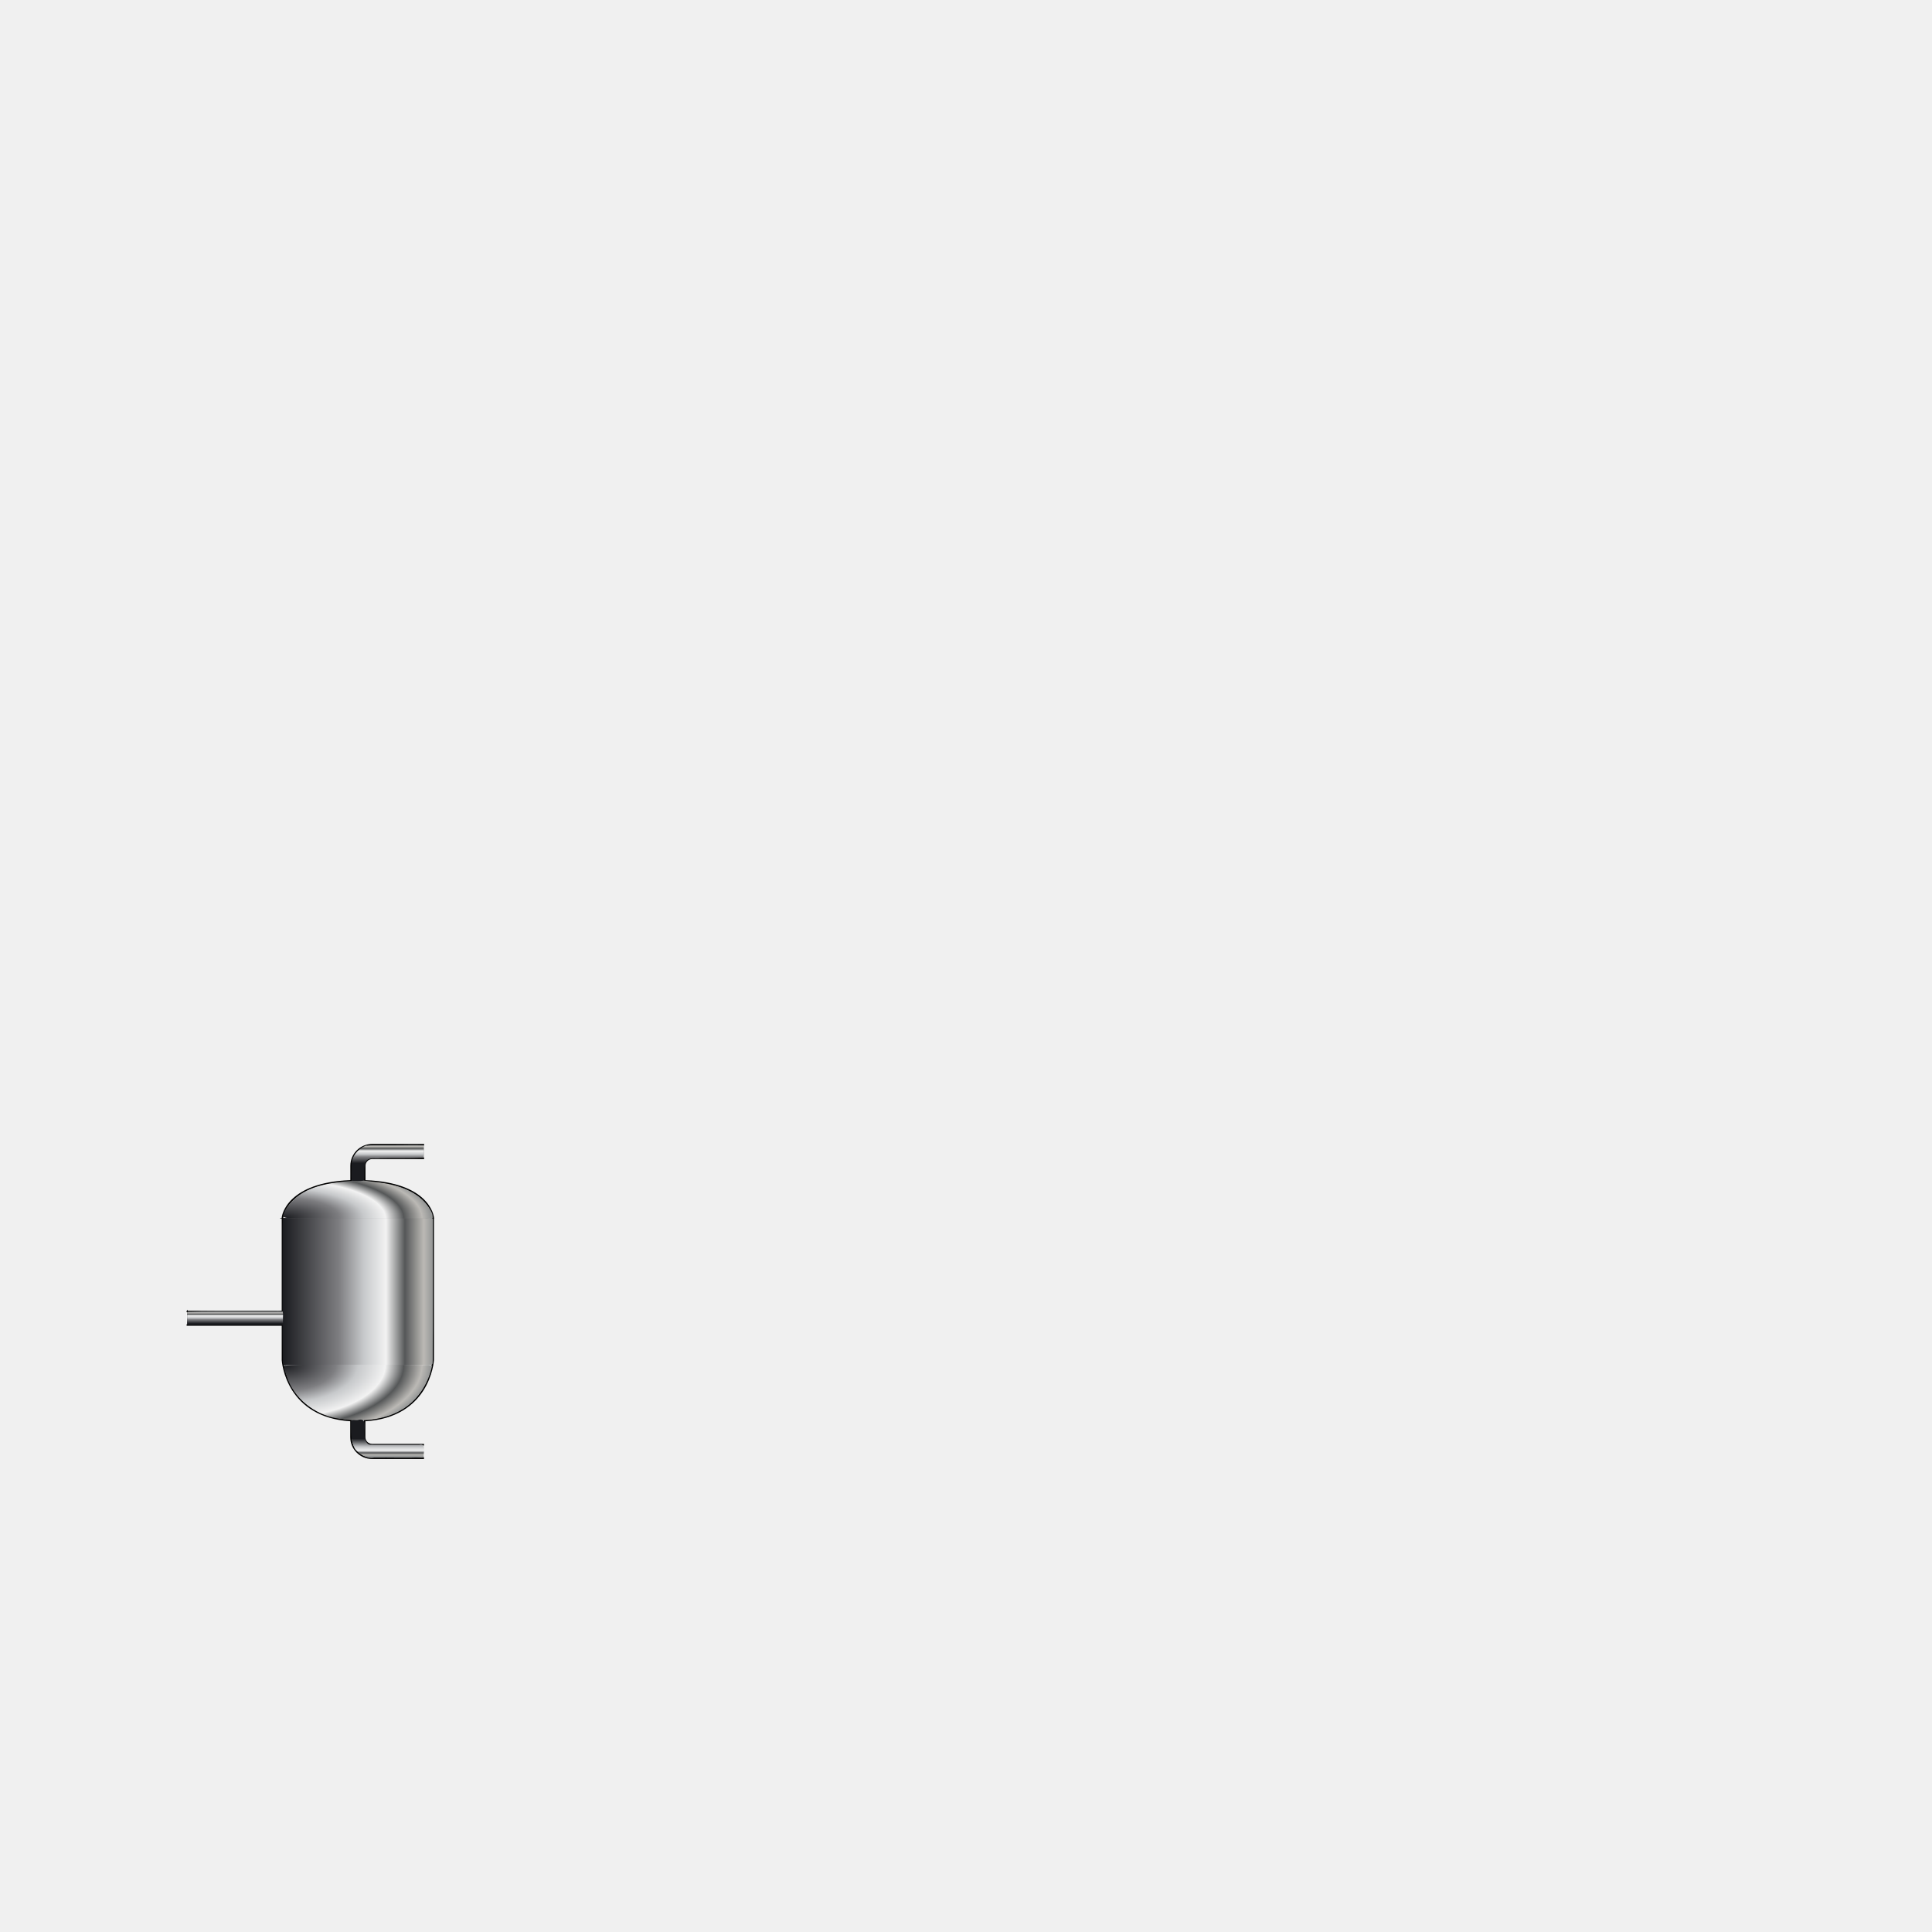
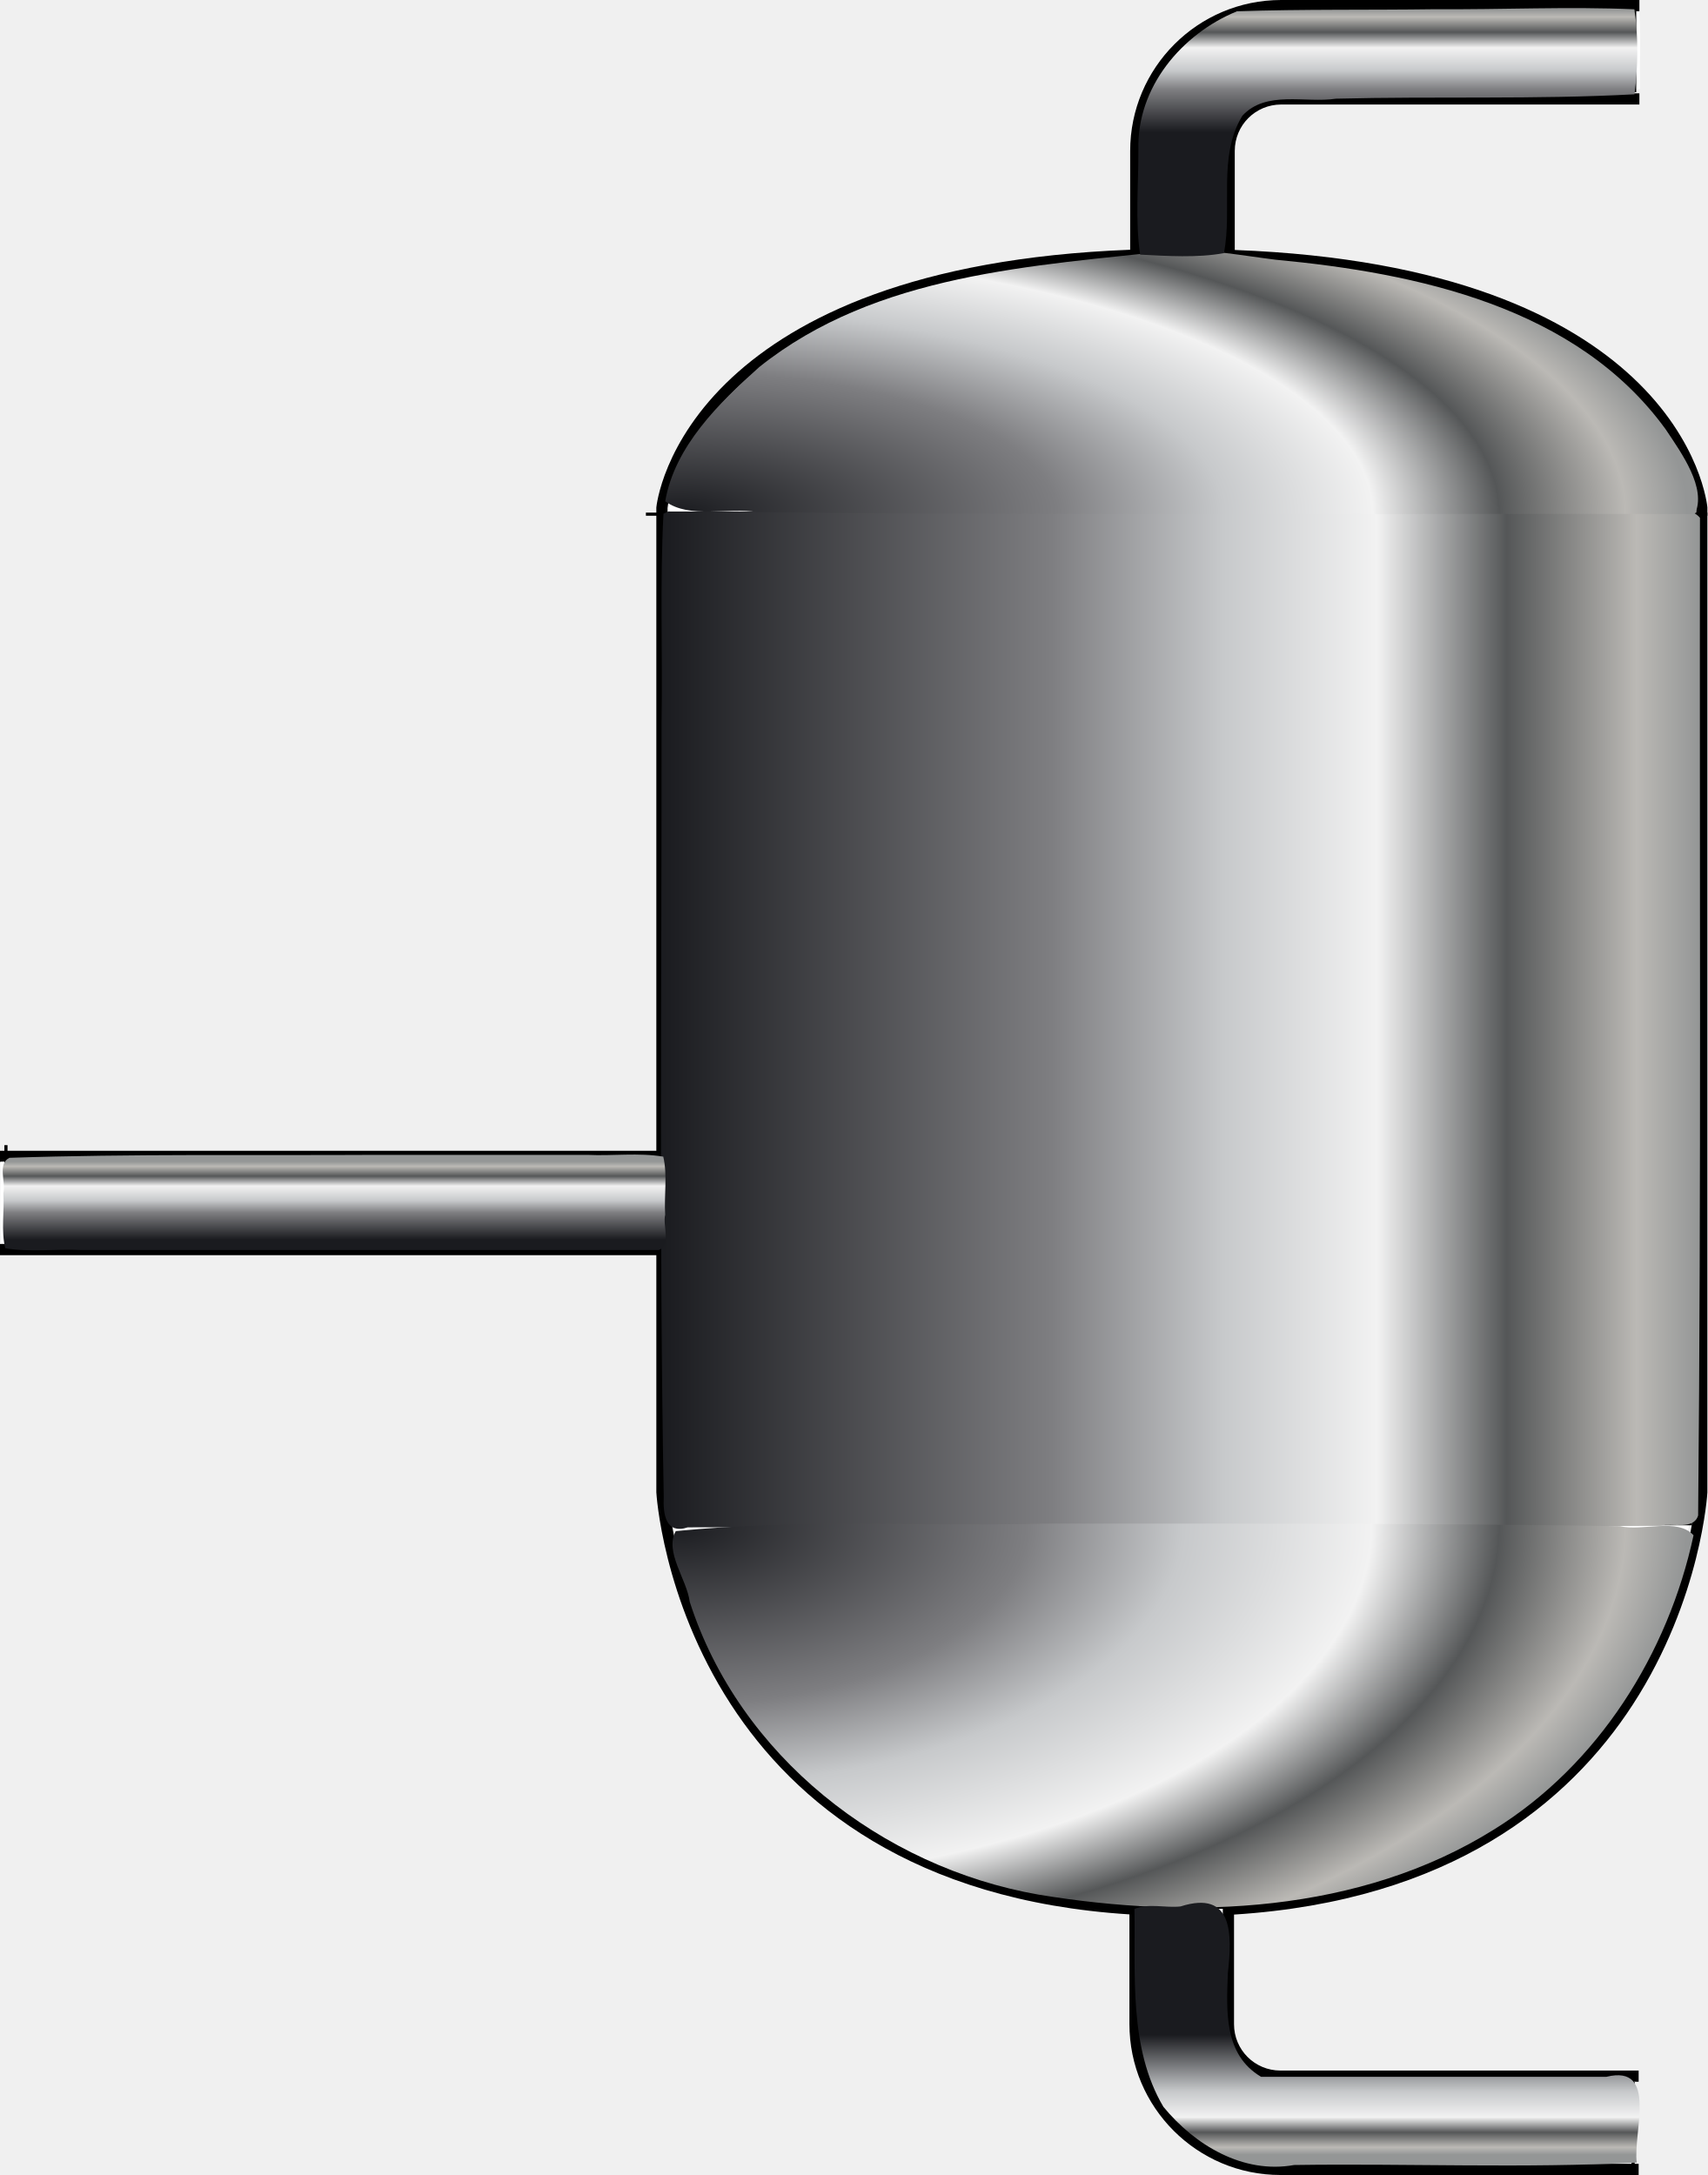
- <svg xmlns="http://www.w3.org/2000/svg" xmlns:xlink="http://www.w3.org/1999/xlink" id="svg2985" version="1.1" width="4227.584" height="4227.585">
+ <svg xmlns="http://www.w3.org/2000/svg" xmlns:xlink="http://www.w3.org/1999/xlink" id="svg2985" version="1.1" width="541.148" height="689.437">
  <defs id="defs2989">
    <linearGradient id="linearGradient5369">
      <stop style="stop-color:#1a1b1f;stop-opacity:1" offset="0" id="stop5371" />
      <stop style="stop-color:#c7c9cb;stop-opacity:1;" offset="0.474" id="stop5375" />
      <stop id="stop5377" offset="0.688" style="stop-color:#f2f2f2;stop-opacity:1;" />
      <stop style="stop-color:#555758;stop-opacity:1;" offset="0.814" id="stop5379" />
      <stop id="stop5381" offset="0.939" style="stop-color:#bbb9b5;stop-opacity:1;" />
      <stop style="stop-color:#949696;stop-opacity:1;" offset="1" id="stop5383" />
    </linearGradient>
    <linearGradient id="linearGradient5335">
      <stop style="stop-color:#1a1b1f;stop-opacity:1" offset="0" id="stop5337" />
      <stop id="stop5339" offset="0.351" style="stop-color:#7e7e81;stop-opacity:1;" />
      <stop style="stop-color:#c7c9cb;stop-opacity:1;" offset="0.501" id="stop5341" />
      <stop id="stop5347" offset="0.939" style="stop-color:#bbb9b5;stop-opacity:1;" />
      <stop style="stop-color:#949696;stop-opacity:1;" offset="1" id="stop5349" />
    </linearGradient>
    <linearGradient id="linearGradient5271">
      <stop id="stop5273" offset="0" style="stop-color:#1a1b1f;stop-opacity:1" />
      <stop style="stop-color:#7e7e81;stop-opacity:1;" offset="0.347" id="stop5275" />
      <stop id="stop5277" offset="0.501" style="stop-color:#c7c9cb;stop-opacity:1;" />
      <stop style="stop-color:#f2f2f2;stop-opacity:1;" offset="0.688" id="stop5279" />
      <stop id="stop5281" offset="0.814" style="stop-color:#555758;stop-opacity:1;" />
      <stop style="stop-color:#bbb9b5;stop-opacity:1;" offset="0.939" id="stop5283" />
      <stop id="stop5285" offset="1" style="stop-color:#949696;stop-opacity:1;" />
    </linearGradient>
    <linearGradient id="linearGradient5137">
      <stop style="stop-color:#1a1b1f;stop-opacity:1" offset="0" id="stop5139" />
      <stop id="stop5141" offset="0.376" style="stop-color:#7e7e81;stop-opacity:1;" />
      <stop style="stop-color:#c7c9cb;stop-opacity:1;" offset="0.541" id="stop5143" />
      <stop id="stop5145" offset="0.689" style="stop-color:#f2f2f2;stop-opacity:1;" />
      <stop style="stop-color:#555758;stop-opacity:1;" offset="0.814" id="stop5147" />
      <stop id="stop5149" offset="0.939" style="stop-color:#bbb9b5;stop-opacity:1;" />
      <stop style="stop-color:#949696;stop-opacity:1;" offset="1" id="stop5151" />
    </linearGradient>
    <clipPath clipPathUnits="userSpaceOnUse" id="clipPath3765">
      <rect style="fill:none;stroke:#000000;stroke-width:1.001;stroke-opacity:1" id="rect3767" width="1426.415" height="1625.157" x="301.887" y="186.164" ry="33.115" />
    </clipPath>
    <linearGradient id="linearGradient3162">
      <stop id="stop3164" offset="0" style="stop-color:#333331;stop-opacity:1;" />
      <stop id="stop3166" offset="1" style="stop-color:#c1c1bf;stop-opacity:1;" />
    </linearGradient>
    <linearGradient id="linearGradient4103">
      <stop id="stop4105" offset="0" style="stop-color:#1a1b1f;stop-opacity:1;" />
      <stop style="stop-color:#7e7e81;stop-opacity:1;" offset="0.278" id="stop2163" />
      <stop id="stop2165" offset="0.525" style="stop-color:#c7c9cb;stop-opacity:1;" />
      <stop style="stop-color:#f2f2f2;stop-opacity:1;" offset="0.665" id="stop2167" />
      <stop id="stop2169" offset="0.714" style="stop-color:#555758;stop-opacity:1;" />
      <stop style="stop-color:#bbb9b5;stop-opacity:1;" offset="0.876" id="stop2171" />
      <stop id="stop4107" offset="1" style="stop-color:#949696;stop-opacity:1;" />
    </linearGradient>
    <linearGradient gradientUnits="userSpaceOnUse" y2="784.409" x2="155.974" y1="773.965" x1="155.841" id="linearGradient4109" xlink:href="#linearGradient4103" />
    <linearGradient gradientUnits="userSpaceOnUse" y2="776.903" x2="161.554" y1="782.694" x1="161.82" id="linearGradient3168" xlink:href="#linearGradient3162" />
    <linearGradient gradientTransform="matrix(3.219048,0,0,1,-320.2628,0)" gradientUnits="userSpaceOnUse" y2="770.071" x2="151.314" y1="770.071" x1="144.324" id="linearGradient2182" xlink:href="#linearGradient4103" />
-     <linearGradient xlink:href="#linearGradient5137" id="linearGradient5221" x1="334.876" y1="3707.608" x2="664.218" y2="3707.608" gradientUnits="userSpaceOnUse" gradientTransform="translate(283.03,-881.2111)" />
-     <radialGradient xlink:href="#linearGradient5137" id="radialGradient5245" cx="444.458" cy="3669.197" fx="444.458" fy="3669.197" r="163.673" gradientTransform="matrix(1.955116,-2.9958705e-8,-1.9919156e-8,0.7331685,-245.8259,-24.00034)" gradientUnits="userSpaceOnUse" />
-     <radialGradient xlink:href="#linearGradient5271" id="radialGradient5269" cx="682.306" cy="3885.538" fx="682.306" fy="3885.538" r="161.808" gradientTransform="matrix(1.977652,1.9795832e-8,-1.0231183e-8,1.02212,-726.2225,-985.3474)" gradientUnits="userSpaceOnUse" />
-     <linearGradient xlink:href="#linearGradient5271" id="linearGradient5393" x1="130.11" y1="3777.35" x2="130.11" y2="3752.576" gradientUnits="userSpaceOnUse" gradientTransform="translate(283.03,-881.2111)" />
-     <linearGradient xlink:href="#linearGradient5271" id="linearGradient5407" x1="485.879" y1="3426.262" x2="485.879" y2="3387.35" gradientUnits="userSpaceOnUse" gradientTransform="translate(283.03,-881.2111)" />
-     <linearGradient xlink:href="#linearGradient5369" id="linearGradient5417" x1="484.961" y1="4029.35" x2="484.961" y2="4067.35" gradientUnits="userSpaceOnUse" gradientTransform="translate(283.03,-881.2111)" />
+     <linearGradient xlink:href="#linearGradient5137" id="linearGradient5221" x1="334.876" y1="3707.608" x2="664.218" y2="3707.608" gradientUnits="userSpaceOnUse" gradientTransform="translate(-125.3931,-3384.366)" />
+     <radialGradient xlink:href="#linearGradient5137" id="radialGradient5245" cx="444.458" cy="3669.197" fx="444.458" fy="3669.197" r="163.673" gradientTransform="matrix(1.955116,-2.9958705e-8,-1.9919156e-8,0.7331685,-654.249,-2527.155)" gradientUnits="userSpaceOnUse" />
+     <radialGradient xlink:href="#linearGradient5271" id="radialGradient5269" cx="682.306" cy="3885.538" fx="682.306" fy="3885.538" r="161.808" gradientTransform="matrix(1.977652,1.9795832e-8,-1.0231183e-8,1.02212,-1134.646,-3488.503)" gradientUnits="userSpaceOnUse" />
+     <linearGradient xlink:href="#linearGradient5271" id="linearGradient5393" x1="130.11" y1="3777.35" x2="130.11" y2="3752.576" gradientUnits="userSpaceOnUse" gradientTransform="translate(-125.3931,-3384.366)" />
+     <linearGradient xlink:href="#linearGradient5271" id="linearGradient5407" x1="485.879" y1="3426.262" x2="485.879" y2="3387.35" gradientUnits="userSpaceOnUse" gradientTransform="translate(-125.3931,-3384.366)" />
+     <linearGradient xlink:href="#linearGradient5369" id="linearGradient5417" x1="484.961" y1="4029.35" x2="484.961" y2="4067.35" gradientUnits="userSpaceOnUse" gradientTransform="translate(-125.3931,-3384.366)" />
  </defs>
-   <g id="g4487" transform="translate(345.6238,-2310.236)" />
-   <path style="fill:#ffffff;fill-opacity:1;stroke:#000000;stroke-width:0;stroke-miterlimit:4;stroke-opacity:1;stroke-dasharray:none" d="" id="path4521" />
-   <path style="fill:none;stroke:none" d="m 465.46,4032.379 c -38.955,-1.806 -67.459,-6.782 -99.855,-17.433 -43.721,-14.374 -70.873,-31.308 -96.873,-60.417 -16.189,-18.124 -26.923,-36.295 -34.211,-57.915 -7.318,-21.707 -6.815,-4.453 -6.539,-224.374 l 0.247,-196.935 4.492,-8.856 c 21.497,-42.38 83.999,-71.255 175.753,-81.193 23.124,-2.505 45.243,-3.826 64.103,-3.828 l 15.375,0 0,227.978 0,227.978 -3.401,-1.421 c -11.164,-4.665 -35.416,-7.369 -66.142,-7.376 -47.846,-0.013 -76.492,6.552 -73.888,16.927 2.259,8.999 35.127,14.379 82.19,13.455 31.765,-0.62 50.325,-3.156 60.245,-8.216 3.278,-1.673 3.476,-1.67 6.899,0.1 4.299,2.205 16.095,5.004 28.159,6.681 12.043,1.674 68.163,1.71 79.951,0.1 23.289,-3.277 34.535,-7.786 34.535,-13.847 0,-7.476 -19.563,-12.726 -55.665,-14.936 -31.078,-1.903 -71.225,1.523 -84.927,7.248 l -3.225,1.348 0,-227.978 0,-227.978 16.794,0.013 c 19.482,0.012 49.889,2.004 71.761,4.706 60.821,7.516 109.891,24.17 138.385,46.968 15.483,12.388 28.34,28.732 31.86,40.505 1.21,4.047 1.396,30.672 1.396,200.719 0,215.787 0.375,201.548 -5.805,220.28 -5.382,16.311 -15.318,35.392 -25.737,49.423 -11.688,15.741 -33.865,35.677 -52.73,47.402 -34.699,21.567 -84.022,35.871 -137.604,39.906 -18.898,1.423 -47.456,1.874 -65.542,1.036 z" id="path4026" />
-   <path style="fill:none;stroke:none" d="m 687.867,3010.486 c -15.179,-0.93 -37.082,-4.687 -43.937,-7.532 -2.868,-1.191 -3.087,-1.515 -1.854,-2.748 2.057,-2.057 18.274,-5.905 30.445,-7.224 16.875,-1.829 62.946,-1.512 77.793,0.54 12.71,1.753 26.966,5.604 26.966,7.285 0,3.255 -20.659,7.642 -43.997,9.341 -12.165,0.89 -33.877,1.05 -45.416,0.34 l 0,0 z" id="path4048" />
-   <path style="fill:none;stroke:none" d="m 448.237,4030.865 c -53.824,-4.554 -108.41,-21.4 -141.452,-43.653 -26.2,-17.645 -49.751,-43.593 -62.401,-68.752 -4.842,-9.631 -10.926,-25.023 -12.939,-32.736 -2.719,-10.416 -3.119,-39.16 -3.138,-225.187 l -0.018,-184.503 4.621,-8.705 c 2.542,-4.788 6.541,-11.174 8.886,-14.193 33.281,-42.818 112.56,-68.068 222.761,-70.948 l 22.945,-0.6 0,227.537 0,227.537 -6.387,-2.105 c -11.108,-3.661 -26.163,-5.308 -53.329,-5.835 -48.595,-0.94 -78.992,3.961 -83.309,13.437 -2.189,4.803 3.216,9.014 15.824,12.331 12.232,3.218 29.357,4.572 57.657,4.56 34.34,0 54.109,-2.067 66.819,-6.938 l 5.318,-2.039 7.455,2.414 c 16.334,5.289 22.011,5.797 64.698,5.797 41.951,0 47.921,-0.51 62.647,-5.343 18.009,-5.912 15.329,-14.59 -6.095,-19.737 -31.136,-7.481 -101.981,-6.182 -122.136,2.239 l -3.486,1.456 0,-227.652 0,-227.652 24.364,0.59 c 85.923,2.076 155.351,18.701 195.62,46.844 14.757,10.314 30.108,27.534 36.279,40.697 l 2.514,5.363 0.281,182.137 c 0.166,107.822 -0.095,190.872 -0.64,203.546 -0.903,21.005 -0.987,21.606 -4.413,31.921 -7.981,24.026 -22.611,48.746 -38.535,65.113 -40.046,41.16 -89.409,62.807 -163.904,71.875 -14.6,1.777 -80.017,2.58 -96.509,1.185 l 0,0 z" id="path4050" />
+   <g id="g4487" transform="translate(-62.79925,-4813.391)" />
+   <path style="fill:#ffffff;fill-opacity:1;stroke:#000000;stroke-width:0;stroke-miterlimit:4;stroke-dasharray:none;stroke-opacity:1" d="" id="path4521" />
+   <path style="fill:none;stroke:none" d="m 57.037,1529.224 c -38.955,-1.806 -67.459,-6.782 -99.855,-17.433 -43.721,-14.374 -70.873,-31.308 -96.873,-60.417 -16.189,-18.124 -26.923,-36.295 -34.211,-57.915 -7.318,-21.707 -6.815,-4.453 -6.539,-224.374 l 0.247,-196.935 4.492,-8.856 c 21.497,-42.38 83.999,-71.255 175.753,-81.193 23.124,-2.505 45.243,-3.826 64.103,-3.828 l 15.375,0 0,227.978 0,227.978 -3.401,-1.421 c -11.164,-4.665 -35.416,-7.369 -66.142,-7.376 -47.846,-0.013 -76.492,6.552 -73.888,16.927 2.259,8.999 35.127,14.379 82.19,13.455 31.765,-0.62 50.325,-3.156 60.245,-8.216 3.278,-1.673 3.476,-1.67 6.899,0.1 4.299,2.205 16.095,5.004 28.159,6.681 12.043,1.674 68.163,1.71 79.951,0.1 23.289,-3.277 34.535,-7.786 34.535,-13.847 0,-7.476 -19.563,-12.726 -55.665,-14.936 -31.078,-1.903 -71.225,1.523 -84.927,7.248 l -3.225,1.348 0,-227.978 0,-227.978 16.794,0.013 c 19.482,0.012 49.889,2.004 71.761,4.706 60.821,7.516 109.891,24.17 138.385,46.968 15.483,12.388 28.34,28.732 31.86,40.505 1.21,4.047 1.396,30.672 1.396,200.719 0,215.787 0.375,201.548 -5.805,220.28 -5.382,16.311 -15.318,35.392 -25.737,49.423 -11.688,15.741 -33.865,35.677 -52.73,47.402 -34.699,21.567 -84.022,35.871 -137.604,39.906 -18.898,1.423 -47.456,1.874 -65.542,1.036 z" id="path4026" />
+   <path style="fill:none;stroke:none" d="m 279.444,507.331 c -15.179,-0.93 -37.082,-4.687 -43.937,-7.532 -2.868,-1.191 -3.087,-1.515 -1.854,-2.748 2.057,-2.057 18.274,-5.905 30.445,-7.224 16.875,-1.829 62.946,-1.512 77.793,0.54 12.71,1.753 26.966,5.604 26.966,7.285 0,3.255 -20.659,7.642 -43.997,9.341 -12.165,0.89 -33.877,1.05 -45.416,0.34 l 0,0 z" id="path4048" />
+   <path style="fill:none;stroke:none" d="m 39.814,1527.71 c -53.824,-4.554 -108.41,-21.4 -141.452,-43.653 -26.2,-17.645 -49.751,-43.593 -62.401,-68.752 -4.842,-9.631 -10.926,-25.023 -12.939,-32.736 -2.719,-10.416 -3.119,-39.16 -3.138,-225.187 l -0.018,-184.503 4.621,-8.705 c 2.542,-4.788 6.541,-11.174 8.886,-14.193 33.281,-42.818 112.56,-68.068 222.761,-70.948 l 22.945,-0.6 0,227.537 0,227.537 -6.387,-2.105 c -11.108,-3.661 -26.163,-5.308 -53.329,-5.835 -48.595,-0.94 -78.992,3.961 -83.309,13.437 -2.189,4.803 3.216,9.014 15.824,12.331 12.232,3.218 29.357,4.572 57.657,4.56 34.34,0 54.109,-2.067 66.819,-6.938 l 5.318,-2.039 7.455,2.414 c 16.334,5.289 22.011,5.797 64.698,5.797 41.951,0 47.921,-0.51 62.647,-5.343 18.009,-5.912 15.329,-14.59 -6.095,-19.737 -31.136,-7.481 -101.981,-6.182 -122.136,2.239 l -3.486,1.456 0,-227.652 0,-227.652 24.364,0.59 c 85.923,2.076 155.351,18.701 195.62,46.844 14.757,10.314 30.108,27.534 36.279,40.697 l 2.514,5.363 0.281,182.137 c 0.166,107.822 -0.095,190.872 -0.64,203.546 -0.903,21.005 -0.987,21.606 -4.413,31.921 -7.981,24.026 -22.611,48.746 -38.535,65.113 -40.046,41.16 -89.409,62.807 -163.904,71.875 -14.6,1.777 -80.017,2.58 -96.509,1.185 l 0,0 z" id="path4050" />
  <path style="fill:#ffffff;fill-opacity:1;stroke:none" d="" id="path5016" />
  <path style="fill:#ffffff;fill-opacity:1;stroke:none" d="" id="path5022" />
-   <path style="color:#000000;font-style:normal;font-variant:normal;font-weight:normal;font-stretch:normal;font-size:medium;line-height:normal;font-family:Sans;-inkscape-font-specification:Sans;text-indent:0;text-align:start;text-decoration:none;text-decoration-line:none;letter-spacing:normal;word-spacing:normal;text-transform:none;direction:ltr;block-progression:tb;writing-mode:lr-tb;baseline-shift:baseline;text-anchor:start;display:inline;overflow:visible;visibility:visible;fill:#000000;fill-opacity:1;stroke:none;stroke-width:15;marker:none;enable-background:accumulate" d="m 616.447,2897.481 -125.234,0 -82.79,0 0,3.548 82.79,0 125.234,0 0,75.072 0,0 0,0.1 c 0,0 1.829,33.608 23.602,67.178 20.199,31.142 57.733,62.263 126.343,66.601 l 0,9.262 0,25.488 c 0,26.411 21.444,47.862 47.855,47.862 l 32.199,0 81.341,0 0,-3.548 -81.341,0 -32.199,0 c -24.494,0 -44.307,-19.82 -44.307,-44.314 l 0,-25.488 0,-9.062 0,-3.548 -3.548,-0.2 c -67.49,-4.289 -103.694,-34.643 -123.371,-64.982 -21.235,-32.741 -23.026,-65.441 -23.026,-65.441 l 0,-74.976 0,-3.548 m 0,-26.064 0,-3.549 0,-203.691 c 0.015,-0.16 0.467,-4.755 3.496,-11.931 3.083,-7.303 8.805,-17.082 19.396,-26.907 19.628,-18.205 56.07,-36.628 123.741,-39.236 l 0,0 c 1.173,0 2.357,0 3.548,0 l 0,-9.602 0,-25.487 c -8e-5,-24.494 19.813,-44.315 44.307,-44.315 l 32.199,0 81.341,0 0,-3.548 -81.341,0 -32.199,0 c -26.411,0 -47.855,21.451 -47.855,47.863 l 0,25.487 0,5.818 c -68.369,2.618 -105.778,21.552 -126.151,40.448 -10.986,10.191 -17,20.426 -20.254,28.134 -3.254,7.708 -3.77,13.032 -3.77,13.032 l -0.007,0.1 0,0.1 0,203.802 -125.234,0 -82.79,0 0,3.549 82.79,0 125.234,0 m 198.037,-338.684 c -10.059,0 -18.251,8.192 -18.251,18.251 l 0,25.487 0,9.366 c 0,0 2.375,0.19 3.548,0.24 l 0,0 c 67.775,2.581 104.129,21.025 123.637,39.244 10.517,9.822 16.168,19.598 19.197,26.899 2.976,7.174 3.394,11.763 3.408,11.924 l 0,311.931 0,0.012 c -0.03,0.53 -1.965,32.873 -23.026,65.345 -19.686,30.351 -55.91,60.72 -123.453,64.989 l -3.548,0.2 0,3.548 0,9.055 0,25.488 c 0,10.059 8.192,18.25 18.251,18.25 l 32.199,0 81.341,0 0,-3.548 -81.341,0 -32.199,0 c -8.142,0 -14.703,-6.561 -14.703,-14.702 l 0,-25.488 0,-9.254 c 68.661,-4.32 106.217,-35.454 126.424,-66.609 21.773,-33.57 23.602,-67.178 23.602,-67.178 l 0,-0.1 0,0 0,-312.035 0,-0.1 -0.007,-0.1 c 0,0 -0.476,-5.33 -3.674,-13.039 -3.198,-7.709 -9.133,-17.942 -20.047,-28.134 -20.258,-18.919 -57.585,-37.762 -126.062,-40.352 l 0,-5.921 0,-25.488 c 0,-8.141 6.561,-14.702 14.703,-14.702 l 32.199,0 81.341,0 0,-3.548 -81.341,0 z" id="path3544-7-0-9" />
-   <path style="fill:#ffffff;fill-opacity:1;stroke:none" d="m 865.41,2507.486 c -21.229,0.56 -42.856,-0.59 -63.842,1.004 -18.37,6.981 -32.286,25.358 -30.348,45.452 -0.088,10.649 -0.056,21.298 -0.061,31.947 -43.622,2.996 -90.988,8.602 -125.612,37.843 -11.262,9.889 -20.173,22.806 -24.927,36.881 -0.257,70.179 -0.492,140.359 -0.706,210.538 -70.424,0.17 -141.125,-0.33 -211.375,0.25 0.179,8.519 -0.346,17.329 0.251,25.675 70.319,0 140.638,0 210.957,0 1.097,30.765 -0.784,61.749 2.593,92.369 9.426,44.274 39.22,84.894 81.763,102.269 20.611,9.062 43.022,12.991 65.384,14.395 1.438,17.854 -1.339,36.477 3.68,53.816 6.819,18.442 26.283,30.143 45.702,28.279 35.962,0.65 72.215,0.72 108.01,0.32 -0.179,-8.519 0.346,-17.329 -0.251,-25.675 -39.347,-0.57 -78.806,1.195 -118.086,-1.045 -12.056,-2.095 -13.078,-16.298 -12.712,-26.386 -0.18,-9.755 -0.039,-19.513 -0.084,-29.27 45.718,-1.628 92.957,-19.613 121.04,-57.088 19.645,-25.509 30.208,-57.894 28.449,-90.143 0.486,-100.352 -0.208,-200.732 -0.335,-301.068 -14.255,-36.403 -52.172,-56.207 -88.397,-64.186 -19.947,-4.576 -40.399,-6.19 -60.757,-7.736 1.143,-15.136 -2.79,-31.725 3.763,-45.829 8.225,-11.149 24.142,-6.26 36.086,-7.778 30.838,-0.47 61.955,-0.14 92.62,-0.92 -0.169,-8.063 0.337,-16.405 -0.251,-24.294 -20.852,0.12 -41.704,0.25 -62.555,0.38 z" id="path5940" />
-   <path style="fill:none;fill-rule:evenodd;stroke:#000000;stroke-width:1px;stroke-linecap:butt;stroke-linejoin:miter;stroke-opacity:1" d="m 618.199,2899.836 c 0,-28.698 0,-28.698 0,-28.698" id="path4263" />
-   <path style="fill:none;fill-rule:evenodd;stroke:#000000;stroke-width:1px;stroke-linecap:butt;stroke-linejoin:miter;stroke-opacity:1" d="m 768.812,3107.726 c 29.328,0 29.328,0 29.328,0" id="path4265" />
-   <path style="fill:none;fill-rule:evenodd;stroke:#000000;stroke-width:1px;stroke-linecap:butt;stroke-linejoin:miter;stroke-opacity:1" d="m 768.03,2583.624 c 30.11,0 30.11,0 30.11,0" id="path4267" />
-   <path style="fill:none;fill-rule:evenodd;stroke:#000000;stroke-width:1px;stroke-linecap:butt;stroke-linejoin:miter;stroke-opacity:1" d="m 613.14,2666.139 c 336.431,0 336.431,0 336.431,0" id="path5187" />
-   <path style="fill:none;fill-rule:evenodd;stroke:#000000;stroke-width:1px;stroke-linecap:butt;stroke-linejoin:miter;stroke-opacity:1" d="m 623.14,2986.139 c 321.577,0 321.577,0 321.577,0" id="path5189" />
-   <path style="fill:none;fill-rule:evenodd;stroke:#000000;stroke-width:1px;stroke-linecap:butt;stroke-linejoin:miter;stroke-opacity:1" d="m 410.309,2899.483 c 0,-33.344 0,-33.344 0,-33.344" id="path5191" />
-   <path style="fill:none;fill-rule:evenodd;stroke:#000000;stroke-width:1px;stroke-linecap:butt;stroke-linejoin:miter;stroke-opacity:1" d="m 926.53,2532.374 c 0,-25.671 0,-25.671 0,-25.671" id="path5193" />
-   <path style="fill:none;fill-rule:evenodd;stroke:#000000;stroke-width:1px;stroke-linecap:butt;stroke-linejoin:miter;stroke-opacity:1" d="m 926.03,3189.874 c 0,-28.735 0,-28.735 0,-28.735" id="path5195" />
-   <path style="opacity:1;fill:url(#linearGradient5221);fill-opacity:1;stroke:#e9b784;stroke-width:0;stroke-miterlimit:10;stroke-dasharray:none;stroke-dashoffset:0;stroke-opacity:1" d="m 618.714,2665.984 c -1.187,21.924 -0.248,44.237 -0.619,66.31 0.061,81.773 -0.797,163.563 0.699,245.324 -0.242,5.321 0.504,12.01 7.631,9.68 102.771,-0.248 205.55,0.546 308.315,-0.536 3.653,-0.899 10.509,1.477 11.904,-3.244 1.016,-105.401 0.403,-210.815 0.578,-316.221 -3.595,-4.41 -11.648,-0.856 -17,-2 -103.333,0 -206.667,0 -310,0 l -0.91,0.414 -0.597,0.272 z" id="path5203" />
-   <path style="opacity:1;fill:url(#radialGradient5245);fill-opacity:1;stroke:#e9b784;stroke-width:0;stroke-miterlimit:10;stroke-dasharray:none;stroke-dashoffset:0;stroke-opacity:1" d="m 781.234,2582.467 c -45.254,4.972 -95.017,7.319 -132.18,37.047 -12.722,11.361 -26.808,25.129 -29.789,42.535 7.743,5.704 19.943,1.854 29.226,3.454 99.038,1.101 198.087,0.373 297.13,0.589 3.807,-8.232 -4.228,-19.294 -9.332,-26.938 -28.237,-38.821 -78.702,-49.445 -123.652,-53.683 -10.431,-1.296 -20.846,-3.294 -31.403,-3.004 z" id="path5205" />
-   <path style="opacity:1;fill:url(#radialGradient5269);fill-opacity:1;stroke:#e9b784;stroke-width:0;stroke-miterlimit:10;stroke-dasharray:none;stroke-dashoffset:0;stroke-opacity:1" d="m 740.012,2986.12 c -39.084,0.904 -78.531,-1.497 -117.402,2.371 -3.68,6.503 3.538,15.327 4.418,22.388 15.668,48.776 60.798,84.139 110.61,92.846 48.33,7.969 101.808,5.974 144.402,-20.715 32.943,-20.446 55.099,-55.707 63.148,-93.203 -5.123,-5.65 -16.172,-1.146 -23.347,-2.889 -60.604,-0.903 -121.219,-0.832 -181.828,-0.798 z" id="path5207" />
-   <path style="opacity:1;fill:url(#linearGradient5393);fill-opacity:1;stroke:#e9b784;stroke-width:0;stroke-miterlimit:10;stroke-dasharray:none;stroke-dashoffset:0;stroke-opacity:1" d="m 527.624,2869.231 c -38.736,0.223 -77.492,-0.367 -116.213,0.931 -3.89,1.899 -1.075,7.675 -1.929,11.191 0.37,5.79 -0.765,11.886 0.606,17.473 7.784,1.332 16.052,0.182 24.021,0.566 61.047,0 122.094,0 183.141,0 3.99,-1.793 1.141,-7.683 2,-11.192 -0.38,-6.099 0.785,-12.511 -0.606,-18.404 -7.784,-1.332 -16.052,-0.181 -24.021,-0.566 -22.333,4e-4 -44.666,7e-4 -66.998,0 z" id="path5385" />
-   <path style="opacity:1;fill:url(#linearGradient5407);fill-opacity:1;stroke:#e9b784;stroke-width:0;stroke-miterlimit:10;stroke-dasharray:none;stroke-dashoffset:0;stroke-opacity:1" d="m 863.306,2506.071 c -20.931,0.303 -41.95,-0.052 -62.828,0.66 -17.591,7.226 -31.744,24.135 -31.248,43.799 0.06,11.069 -1.059,22.555 0.563,33.336 8.635,0.439 18.076,1.075 26.541,-0.47 2.814,-14.153 -2.076,-30.646 5.861,-43.556 7.507,-8.156 19.95,-3.921 29.651,-5.399 31.495,-0.805 63.373,0.298 94.628,-1.393 1.118,-8.424 1.276,-18.396 -0.036,-26.95 -20.874,-0.904 -42.138,0.13 -63.134,-0.028 z" id="path5395" />
-   <path style="opacity:1;fill:url(#linearGradient5417);fill-opacity:1;stroke:#e9b784;stroke-width:0;stroke-miterlimit:10;stroke-dasharray:none;stroke-dashoffset:0;stroke-opacity:1" d="m 767.991,3108.262 c 0.35,20.743 -1.872,44.078 9.16,62.707 9.976,12.159 25.28,21.384 41.441,18.454 36.136,-0.527 72.78,1.096 108.602,-0.767 -1.285,-9.367 6.878,-31.236 -9.602,-27.199 -36.493,0 -72.987,0 -109.48,0 -11.872,-7.016 -10.958,-20.939 -10.52,-32.852 1.369,-12.351 1.716,-26.456 -15,-21.148 -4.762,0.549 -10.18,-1.1 -14.602,0.805 z" id="path5409" />
+   <path style="color:#000000;font-style:normal;font-variant:normal;font-weight:normal;font-stretch:normal;font-size:medium;line-height:normal;font-family:Sans;-inkscape-font-specification:Sans;text-indent:0;text-align:start;text-decoration:none;text-decoration-line:none;letter-spacing:normal;word-spacing:normal;text-transform:none;direction:ltr;block-progression:tb;writing-mode:lr-tb;baseline-shift:baseline;text-anchor:start;display:inline;overflow:visible;visibility:visible;fill:#000000;fill-opacity:1;stroke:none;stroke-width:15;marker:none;enable-background:accumulate" d="m 208.024,394.326 -125.234,0 -82.79,0 0,3.548 82.79,0 125.234,0 0,75.072 0,0 0,0.1 c 0,0 1.829,33.608 23.602,67.178 20.199,31.142 57.733,62.263 126.343,66.601 l 0,9.262 0,25.488 c 0,26.411 21.444,47.862 47.855,47.862 l 32.199,0 81.341,0 0,-3.548 -81.341,0 -32.199,0 c -24.494,0 -44.307,-19.82 -44.307,-44.314 l 0,-25.488 0,-9.062 0,-3.548 -3.548,-0.2 c -67.49,-4.289 -103.694,-34.643 -123.371,-64.982 -21.235,-32.741 -23.026,-65.441 -23.026,-65.441 l 0,-74.976 0,-3.548 m 0,-26.064 0,-3.549 0,-203.691 c 0.015,-0.16 0.467,-4.755 3.496,-11.931 3.083,-7.303 8.805,-17.082 19.396,-26.907 19.628,-18.205 56.07,-36.628 123.741,-39.236 l 0,0 c 1.173,0 2.357,0 3.548,0 l 0,-9.602 0,-25.487 c -8e-5,-24.494 19.813,-44.315 44.307,-44.315 l 32.199,0 81.341,0 0,-3.548 -81.341,0 -32.199,0 c -26.411,0 -47.855,21.451 -47.855,47.863 l 0,25.487 0,5.818 c -68.369,2.618 -105.778,21.552 -126.151,40.448 -10.986,10.191 -17,20.426 -20.254,28.134 -3.254,7.708 -3.77,13.032 -3.77,13.032 l -0.007,0.1 0,0.1 0,203.802 -125.234,0 -82.79,0 0,3.549 82.79,0 125.234,0 M 406.061,29.649 c -10.059,0 -18.251,8.192 -18.251,18.251 l 0,25.487 0,9.366 c 0,0 2.375,0.19 3.548,0.24 l 0,0 c 67.775,2.581 104.129,21.025 123.637,39.244 10.517,9.822 16.168,19.598 19.197,26.899 2.976,7.174 3.394,11.763 3.408,11.924 l 0,311.931 0,0.012 c -0.03,0.53 -1.965,32.873 -23.026,65.345 -19.686,30.351 -55.91,60.72 -123.453,64.989 l -3.548,0.2 0,3.548 0,9.055 0,25.488 c 0,10.059 8.192,18.25 18.251,18.25 l 32.199,0 81.341,0 0,-3.548 -81.341,0 -32.199,0 c -8.142,0 -14.703,-6.561 -14.703,-14.702 l 0,-25.488 0,-9.254 c 68.661,-4.32 106.217,-35.454 126.424,-66.609 21.773,-33.57 23.602,-67.178 23.602,-67.178 l 0,-0.1 0,0 0,-312.035 0,-0.1 -0.007,-0.1 c 0,0 -0.476,-5.33 -3.674,-13.039 -3.198,-7.709 -9.133,-17.942 -20.047,-28.134 -20.258,-18.919 -57.585,-37.762 -126.062,-40.352 l 0,-5.921 0,-25.488 c 0,-8.141 6.561,-14.702 14.703,-14.702 l 32.199,0 81.341,0 0,-3.548 -81.341,0 z" id="path3544-7-0-9" />
+   <path style="fill:#ffffff;fill-opacity:1;stroke:none" d="m 456.986,4.331 c -21.229,0.56 -42.856,-0.59 -63.842,1.004 -18.37,6.981 -32.286,25.358 -30.348,45.452 -0.088,10.649 -0.056,21.298 -0.061,31.947 -43.622,2.996 -90.988,8.602 -125.612,37.843 -11.262,9.889 -20.173,22.806 -24.927,36.881 -0.257,70.179 -0.492,140.359 -0.706,210.538 -70.424,0.17 -141.125,-0.33 -211.375,0.25 0.179,8.519 -0.346,17.329 0.251,25.675 70.319,0 140.638,0 210.957,0 1.097,30.765 -0.784,61.749 2.593,92.369 9.426,44.274 39.22,84.894 81.763,102.269 20.611,9.062 43.022,12.991 65.384,14.395 1.438,17.854 -1.339,36.477 3.68,53.816 6.819,18.442 26.283,30.143 45.702,28.279 35.962,0.65 72.215,0.72 108.01,0.32 -0.179,-8.519 0.346,-17.329 -0.251,-25.675 -39.347,-0.57 -78.806,1.195 -118.086,-1.045 -12.056,-2.095 -13.078,-16.298 -12.712,-26.386 -0.18,-9.755 -0.039,-19.513 -0.084,-29.27 45.718,-1.628 92.957,-19.613 121.04,-57.088 19.645,-25.509 30.208,-57.894 28.449,-90.143 0.486,-100.352 -0.208,-200.732 -0.335,-301.068 C 522.222,118.291 484.305,98.487 448.079,90.508 c -19.947,-4.576 -40.399,-6.19 -60.757,-7.736 1.143,-15.136 -2.79,-31.725 3.763,-45.829 8.225,-11.149 24.142,-6.26 36.086,-7.778 30.838,-0.47 61.955,-0.14 92.62,-0.92 -0.169,-8.063 0.337,-16.405 -0.251,-24.294 -20.852,0.12 -41.704,0.25 -62.555,0.38 z" id="path5940" />
+   <path style="fill:none;fill-rule:evenodd;stroke:#000000;stroke-width:1px;stroke-linecap:butt;stroke-linejoin:miter;stroke-opacity:1" d="m 209.775,396.681 c 0,-28.698 0,-28.698 0,-28.698" id="path4263" />
+   <path style="fill:none;fill-rule:evenodd;stroke:#000000;stroke-width:1px;stroke-linecap:butt;stroke-linejoin:miter;stroke-opacity:1" d="m 360.389,604.571 c 29.328,0 29.328,0 29.328,0" id="path4265" />
+   <path style="fill:none;fill-rule:evenodd;stroke:#000000;stroke-width:1px;stroke-linecap:butt;stroke-linejoin:miter;stroke-opacity:1" d="m 359.607,80.469 c 30.11,0 30.11,0 30.11,0" id="path4267" />
+   <path style="fill:none;fill-rule:evenodd;stroke:#000000;stroke-width:1px;stroke-linecap:butt;stroke-linejoin:miter;stroke-opacity:1" d="m 204.717,162.984 c 336.431,0 336.431,0 336.431,0" id="path5187" />
+   <path style="fill:none;fill-rule:evenodd;stroke:#000000;stroke-width:1px;stroke-linecap:butt;stroke-linejoin:miter;stroke-opacity:1" d="m 214.717,482.984 c 321.577,0 321.577,0 321.577,0" id="path5189" />
+   <path style="fill:none;fill-rule:evenodd;stroke:#000000;stroke-width:1px;stroke-linecap:butt;stroke-linejoin:miter;stroke-opacity:1" d="m 1.886,396.328 c 0,-33.344 0,-33.344 0,-33.344" id="path5191" />
+   <path style="fill:none;fill-rule:evenodd;stroke:#000000;stroke-width:1px;stroke-linecap:butt;stroke-linejoin:miter;stroke-opacity:1" d="m 518.107,29.219 c 0,-25.671 0,-25.671 0,-25.671" id="path5193" />
+   <path style="fill:none;fill-rule:evenodd;stroke:#000000;stroke-width:1px;stroke-linecap:butt;stroke-linejoin:miter;stroke-opacity:1" d="m 517.607,686.719 c 0,-28.735 0,-28.735 0,-28.735" id="path5195" />
+   <path style="opacity:1;fill:url(#linearGradient5221);fill-opacity:1;stroke:#e9b784;stroke-width:0;stroke-miterlimit:10;stroke-dasharray:none;stroke-dashoffset:0;stroke-opacity:1" d="m 210.291,162.829 c -1.187,21.924 -0.248,44.237 -0.619,66.31 0.061,81.773 -0.797,163.563 0.699,245.324 -0.242,5.321 0.504,12.01 7.631,9.68 102.771,-0.248 205.55,0.546 308.315,-0.536 3.653,-0.899 10.509,1.477 11.904,-3.244 1.016,-105.401 0.403,-210.815 0.578,-316.221 -3.595,-4.41 -11.648,-0.856 -17,-2 -103.333,0 -206.667,0 -310,0 l -0.91,0.414 -0.597,0.272 z" id="path5203" />
+   <path style="opacity:1;fill:url(#radialGradient5245);fill-opacity:1;stroke:#e9b784;stroke-width:0;stroke-miterlimit:10;stroke-dasharray:none;stroke-dashoffset:0;stroke-opacity:1" d="m 372.811,79.312 c -45.254,4.972 -95.017,7.319 -132.18,37.047 -12.722,11.361 -26.808,25.129 -29.789,42.535 7.743,5.704 19.943,1.854 29.226,3.454 99.038,1.101 198.087,0.373 297.13,0.589 3.807,-8.232 -4.228,-19.294 -9.332,-26.938 C 499.629,97.178 449.164,86.555 404.214,82.317 393.783,81.02 383.368,79.023 372.811,79.312 Z" id="path5205" />
+   <path style="opacity:1;fill:url(#radialGradient5269);fill-opacity:1;stroke:#e9b784;stroke-width:0;stroke-miterlimit:10;stroke-dasharray:none;stroke-dashoffset:0;stroke-opacity:1" d="m 331.588,482.965 c -39.084,0.904 -78.531,-1.497 -117.402,2.371 -3.68,6.503 3.538,15.327 4.418,22.388 15.668,48.776 60.798,84.139 110.61,92.846 48.33,7.969 101.808,5.974 144.402,-20.715 32.943,-20.446 55.099,-55.707 63.148,-93.203 -5.123,-5.65 -16.172,-1.146 -23.347,-2.889 -60.604,-0.903 -121.219,-0.832 -181.828,-0.798 z" id="path5207" />
+   <path style="opacity:1;fill:url(#linearGradient5393);fill-opacity:1;stroke:#e9b784;stroke-width:0;stroke-miterlimit:10;stroke-dasharray:none;stroke-dashoffset:0;stroke-opacity:1" d="m 119.201,366.076 c -38.736,0.223 -77.492,-0.367 -116.213,0.931 -3.89,1.899 -1.075,7.675 -1.929,11.191 0.37,5.79 -0.765,11.886 0.606,17.473 7.784,1.332 16.052,0.182 24.021,0.566 61.047,0 122.094,0 183.141,0 3.99,-1.793 1.141,-7.683 2,-11.192 -0.38,-6.099 0.785,-12.511 -0.606,-18.404 -7.784,-1.332 -16.052,-0.181 -24.021,-0.566 -22.333,4e-4 -44.666,7e-4 -66.998,0 z" id="path5385" />
+   <path style="opacity:1;fill:url(#linearGradient5407);fill-opacity:1;stroke:#e9b784;stroke-width:0;stroke-miterlimit:10;stroke-dasharray:none;stroke-dashoffset:0;stroke-opacity:1" d="m 454.883,2.916 c -20.931,0.303 -41.95,-0.052 -62.828,0.66 -17.591,7.226 -31.744,24.135 -31.248,43.799 0.06,11.069 -1.059,22.555 0.563,33.336 8.635,0.439 18.076,1.075 26.541,-0.47 2.814,-14.153 -2.076,-30.646 5.861,-43.556 7.507,-8.156 19.95,-3.921 29.651,-5.399 31.495,-0.805 63.373,0.298 94.628,-1.393 1.118,-8.424 1.276,-18.396 -0.036,-26.95 -20.874,-0.904 -42.138,0.13 -63.134,-0.028 z" id="path5395" />
+   <path style="opacity:1;fill:url(#linearGradient5417);fill-opacity:1;stroke:#e9b784;stroke-width:0;stroke-miterlimit:10;stroke-dasharray:none;stroke-dashoffset:0;stroke-opacity:1" d="m 359.568,605.107 c 0.35,20.743 -1.872,44.078 9.16,62.707 9.976,12.159 25.28,21.384 41.441,18.454 36.136,-0.527 72.78,1.096 108.602,-0.767 -1.285,-9.367 6.878,-31.236 -9.602,-27.199 -36.493,0 -72.987,0 -109.48,0 -11.872,-7.016 -10.958,-20.939 -10.52,-32.852 1.369,-12.351 1.716,-26.456 -15,-21.148 -4.762,0.549 -10.18,-1.1 -14.602,0.805 z" id="path5409" />
</svg>
